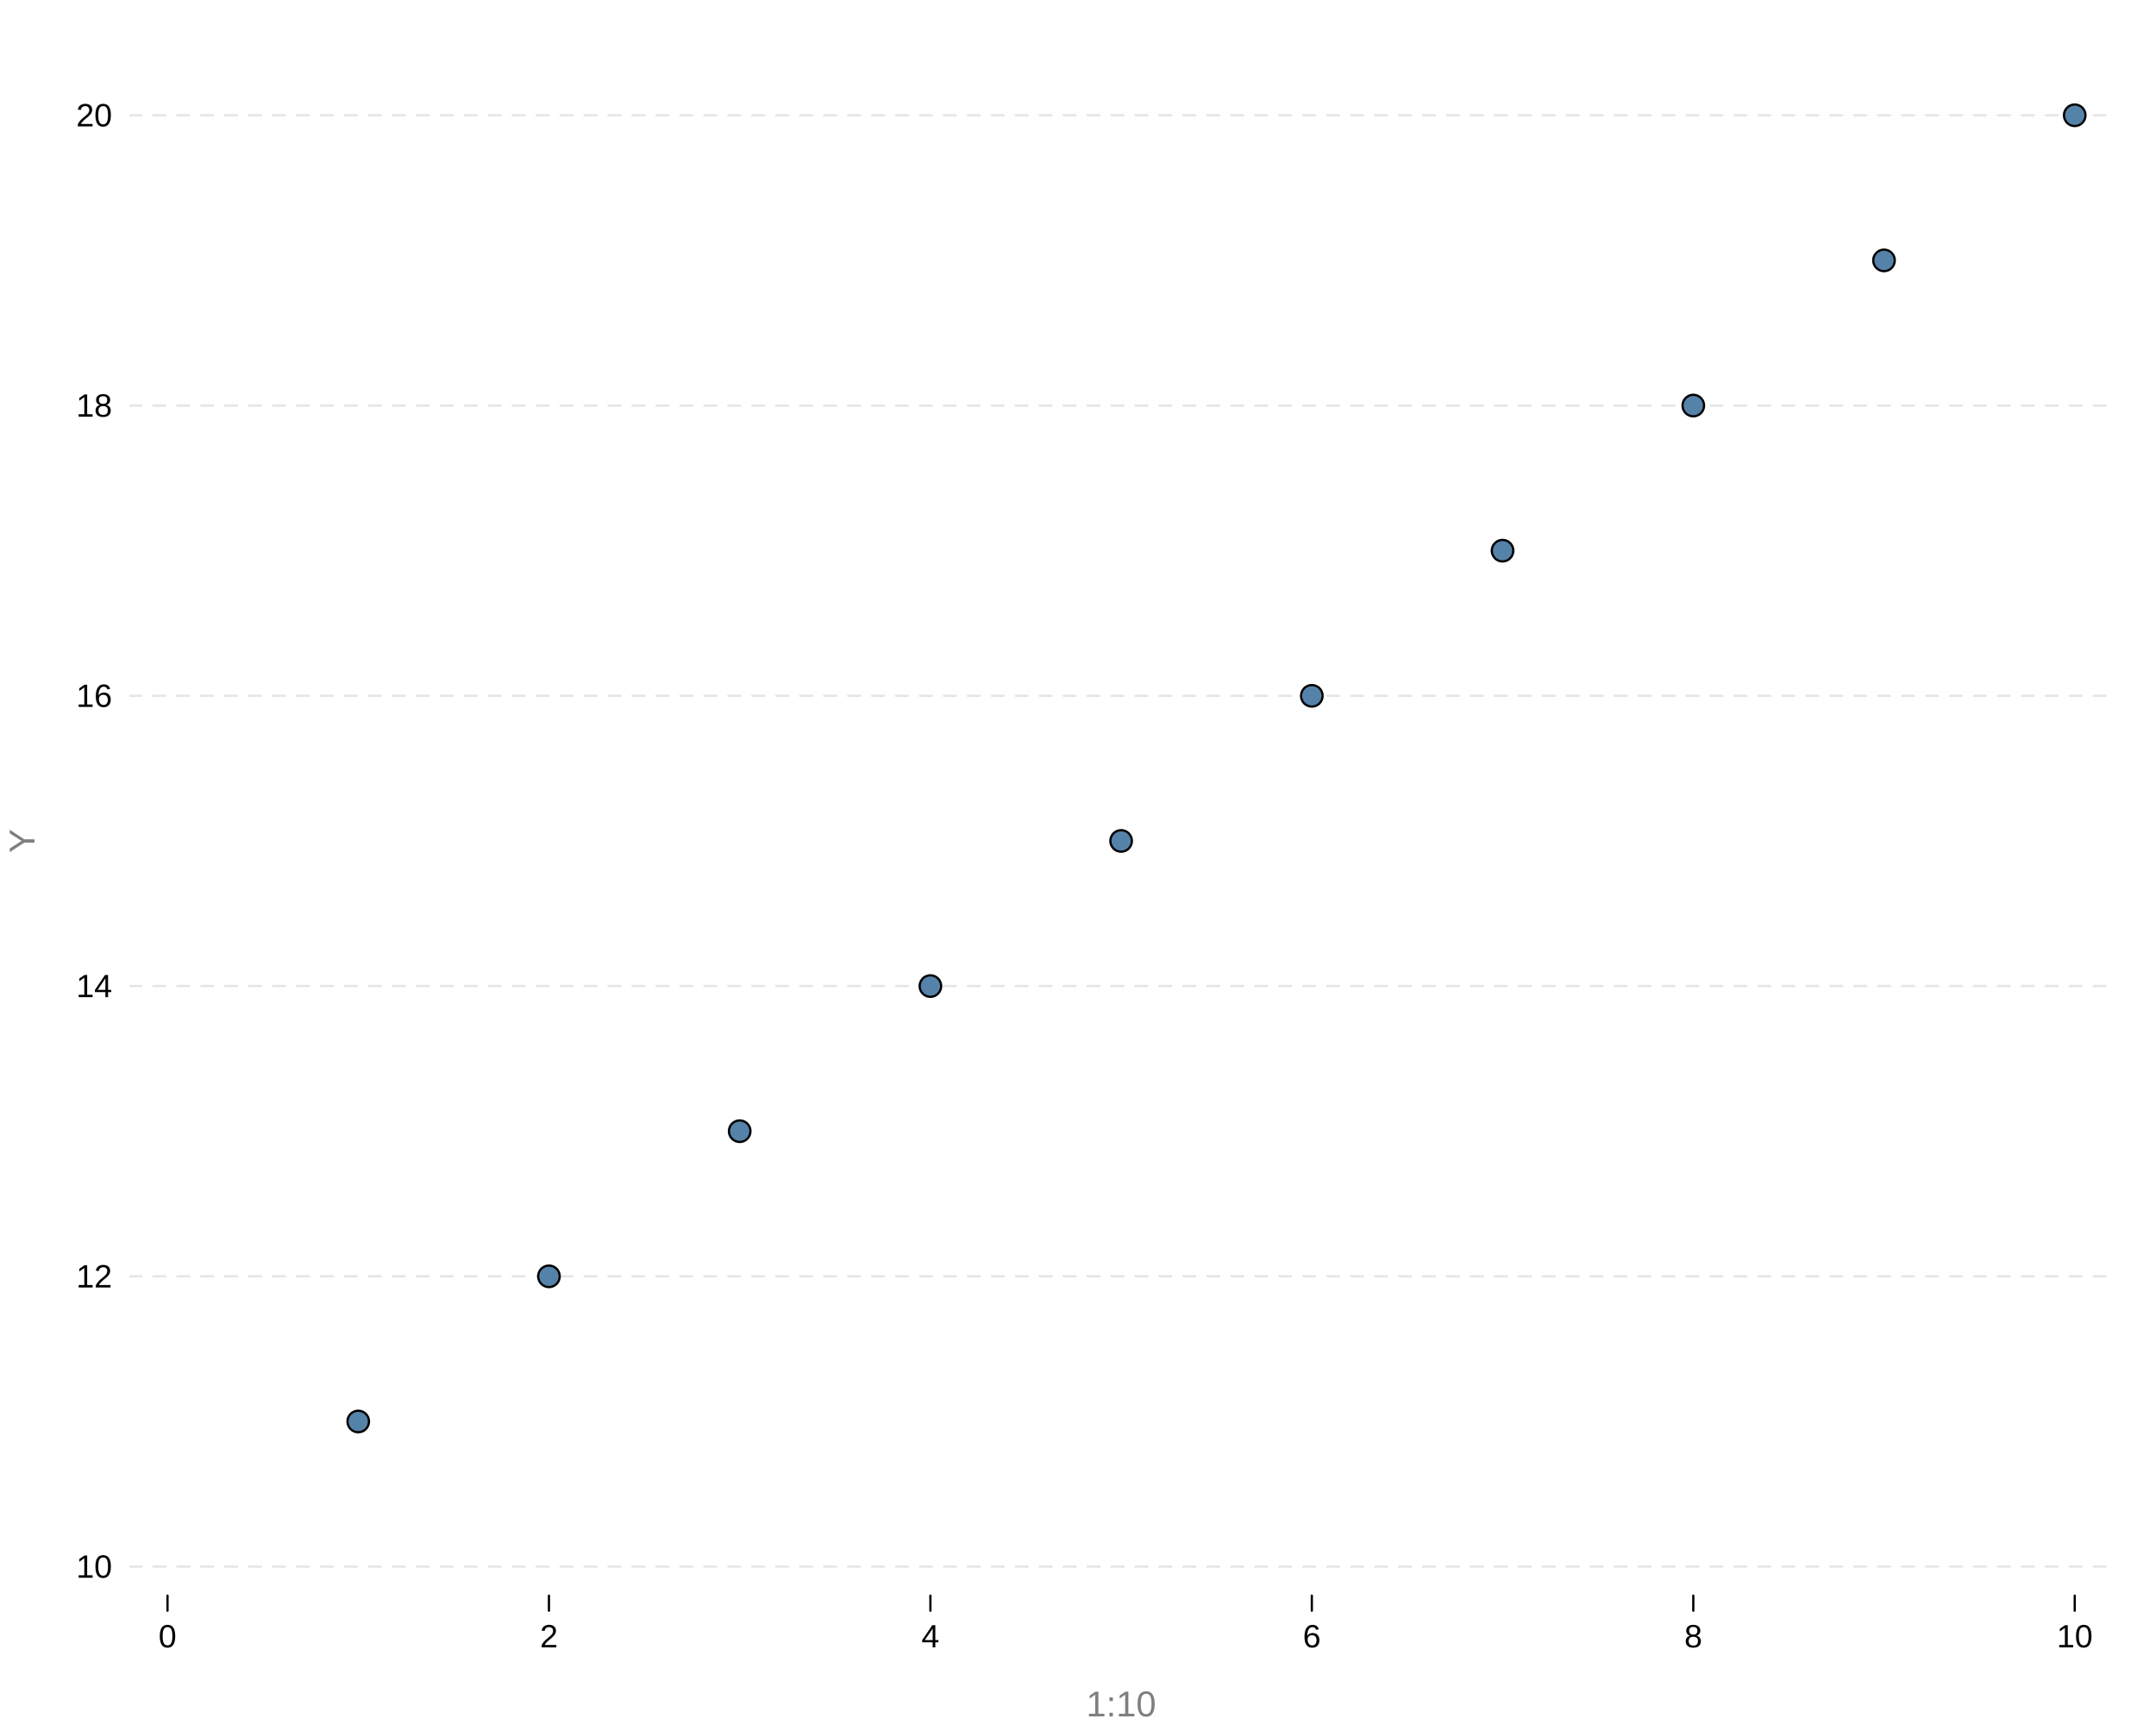
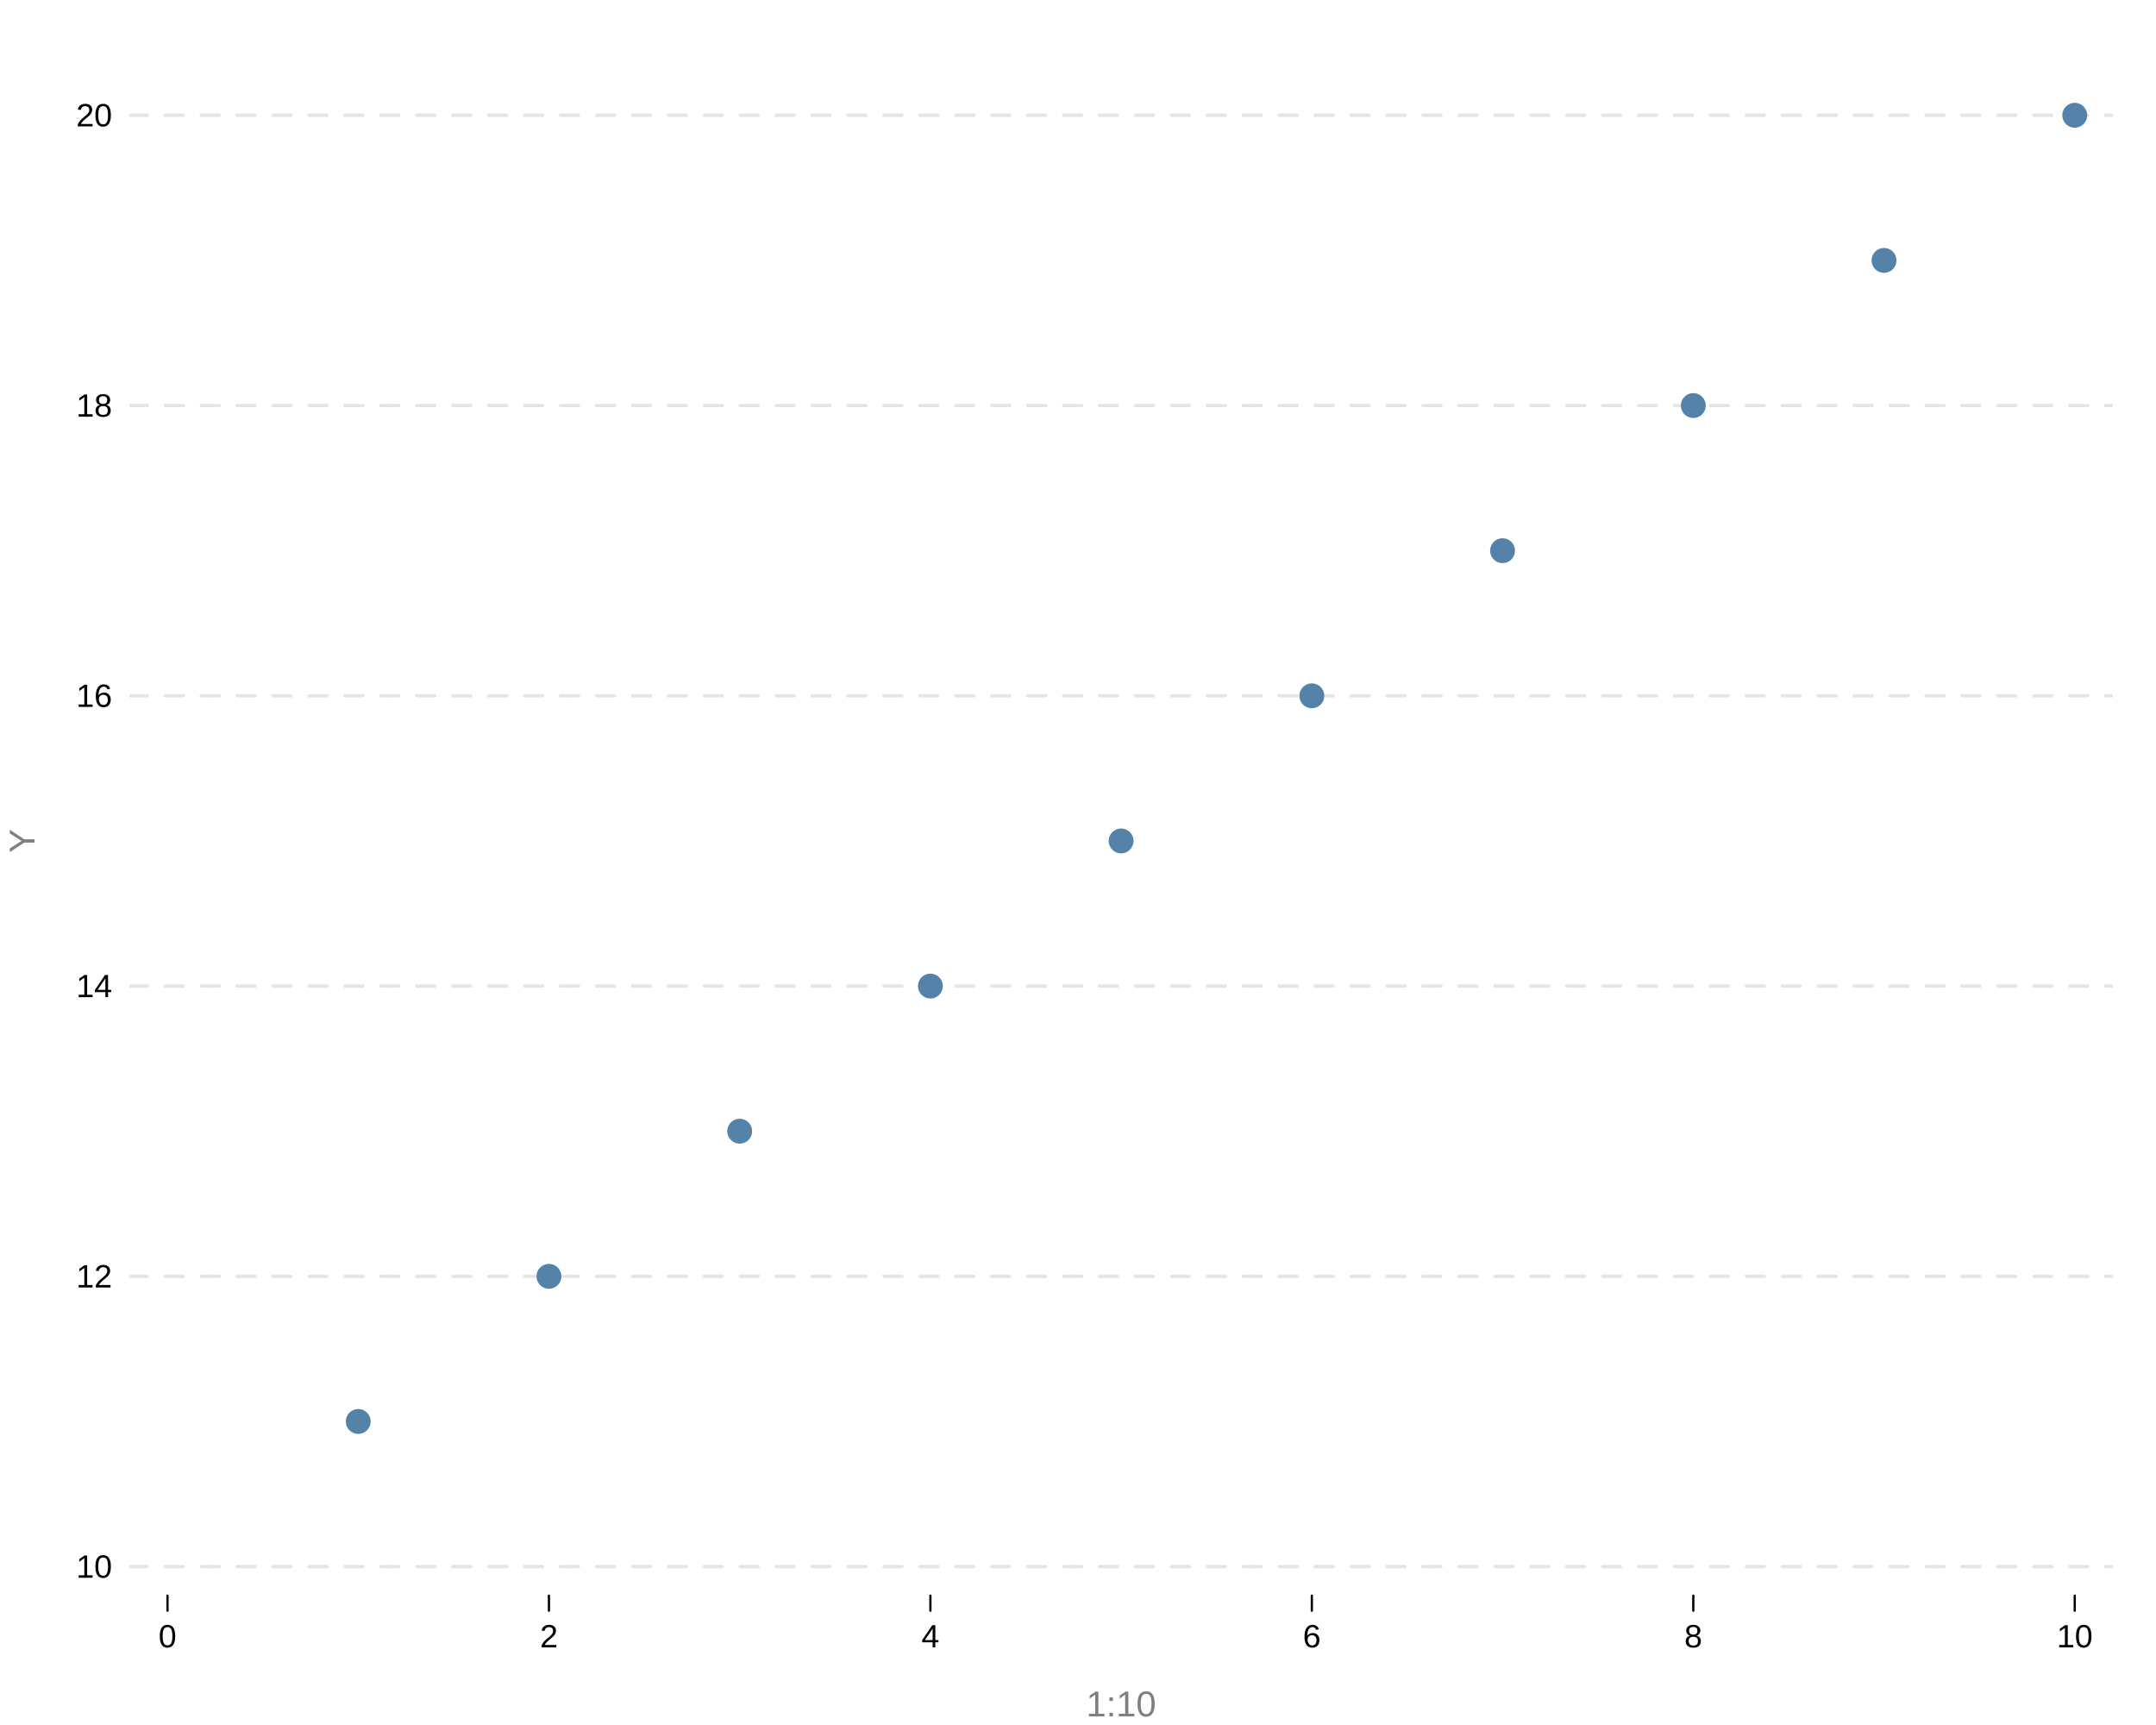
<svg xmlns="http://www.w3.org/2000/svg" viewBox="0 0 720.00 576.00">
  <defs>
    <style type="text/css">
    line, polyline, polygon, path, rect, circle {
      fill: none;
      stroke: #000000;
      stroke-linecap: round;
      stroke-linejoin: round;
      stroke-miterlimit: 10.00;
    }
  </style>
  </defs>
  <rect width="100%" height="100%" style="stroke: none; fill: #FFFFFF;" />
  <defs>
    <clipPath id="cpNDMuMjB8NzA1LjYwfDUzMi44MHwyOC44MA==">
      <rect x="43.20" y="28.80" width="662.40" height="504.00" />
    </clipPath>
  </defs>
-   <line x1="43.20" y1="523.11" x2="705.60" y2="523.11" style="stroke-width: 0.75; stroke: #E5E5E5; stroke-dasharray: 4.00,4.00;" clip-path="url(#cpNDMuMjB8NzA1LjYwfDUzMi44MHwyOC44MA==)" />
-   <line x1="43.20" y1="426.18" x2="705.60" y2="426.18" style="stroke-width: 0.75; stroke: #E5E5E5; stroke-dasharray: 4.00,4.00;" clip-path="url(#cpNDMuMjB8NzA1LjYwfDUzMi44MHwyOC44MA==)" />
-   <line x1="43.20" y1="329.26" x2="705.60" y2="329.26" style="stroke-width: 0.75; stroke: #E5E5E5; stroke-dasharray: 4.00,4.00;" clip-path="url(#cpNDMuMjB8NzA1LjYwfDUzMi44MHwyOC44MA==)" />
-   <line x1="43.20" y1="232.34" x2="705.60" y2="232.34" style="stroke-width: 0.75; stroke: #E5E5E5; stroke-dasharray: 4.00,4.00;" clip-path="url(#cpNDMuMjB8NzA1LjYwfDUzMi44MHwyOC44MA==)" />
-   <line x1="43.20" y1="135.42" x2="705.60" y2="135.42" style="stroke-width: 0.75; stroke: #E5E5E5; stroke-dasharray: 4.00,4.00;" clip-path="url(#cpNDMuMjB8NzA1LjYwfDUzMi44MHwyOC44MA==)" />
-   <line x1="43.20" y1="38.49" x2="705.60" y2="38.49" style="stroke-width: 0.75; stroke: #E5E5E5; stroke-dasharray: 4.00,4.00;" clip-path="url(#cpNDMuMjB8NzA1LjYwfDUzMi44MHwyOC44MA==)" />
-   <circle cx="119.63" cy="474.65" r="2.70pt" style="stroke-width: 0.75; fill: #5582A9;" clip-path="url(#cpNDMuMjB8NzA1LjYwfDUzMi44MHwyOC44MA==)" />
-   <circle cx="183.32" cy="426.18" r="2.70pt" style="stroke-width: 0.75; fill: #5582A9;" clip-path="url(#cpNDMuMjB8NzA1LjYwfDUzMi44MHwyOC44MA==)" />
-   <circle cx="247.02" cy="377.72" r="2.70pt" style="stroke-width: 0.75; fill: #5582A9;" clip-path="url(#cpNDMuMjB8NzA1LjYwfDUzMi44MHwyOC44MA==)" />
-   <circle cx="310.71" cy="329.26" r="2.70pt" style="stroke-width: 0.75; fill: #5582A9;" clip-path="url(#cpNDMuMjB8NzA1LjYwfDUzMi44MHwyOC44MA==)" />
-   <circle cx="374.40" cy="280.80" r="2.70pt" style="stroke-width: 0.75; fill: #5582A9;" clip-path="url(#cpNDMuMjB8NzA1LjYwfDUzMi44MHwyOC44MA==)" />
-   <circle cx="438.09" cy="232.34" r="2.70pt" style="stroke-width: 0.75; fill: #5582A9;" clip-path="url(#cpNDMuMjB8NzA1LjYwfDUzMi44MHwyOC44MA==)" />
-   <circle cx="501.78" cy="183.88" r="2.70pt" style="stroke-width: 0.75; fill: #5582A9;" clip-path="url(#cpNDMuMjB8NzA1LjYwfDUzMi44MHwyOC44MA==)" />
-   <circle cx="565.48" cy="135.42" r="2.70pt" style="stroke-width: 0.75; fill: #5582A9;" clip-path="url(#cpNDMuMjB8NzA1LjYwfDUzMi44MHwyOC44MA==)" />
-   <circle cx="629.17" cy="86.95" r="2.70pt" style="stroke-width: 0.75; fill: #5582A9;" clip-path="url(#cpNDMuMjB8NzA1LjYwfDUzMi44MHwyOC44MA==)" />
-   <circle cx="692.86" cy="38.49" r="2.70pt" style="stroke-width: 0.75; fill: #5582A9;" clip-path="url(#cpNDMuMjB8NzA1LjYwfDUzMi44MHwyOC44MA==)" />
+   <line x1="43.20" y1="523.11" x2="705.60" y2="523.11" style="stroke-width: 1.12; stroke: #E5E5E5; stroke-dasharray: 6.00,6.00;" clip-path="url(#cpNDMuMjB8NzA1LjYwfDUzMi44MHwyOC44MA==)" />
+   <line x1="43.20" y1="426.18" x2="705.60" y2="426.18" style="stroke-width: 1.12; stroke: #E5E5E5; stroke-dasharray: 6.00,6.00;" clip-path="url(#cpNDMuMjB8NzA1LjYwfDUzMi44MHwyOC44MA==)" />
+   <line x1="43.20" y1="329.26" x2="705.60" y2="329.26" style="stroke-width: 1.12; stroke: #E5E5E5; stroke-dasharray: 6.00,6.00;" clip-path="url(#cpNDMuMjB8NzA1LjYwfDUzMi44MHwyOC44MA==)" />
+   <line x1="43.20" y1="232.34" x2="705.60" y2="232.34" style="stroke-width: 1.12; stroke: #E5E5E5; stroke-dasharray: 6.00,6.00;" clip-path="url(#cpNDMuMjB8NzA1LjYwfDUzMi44MHwyOC44MA==)" />
+   <line x1="43.20" y1="135.42" x2="705.60" y2="135.42" style="stroke-width: 1.12; stroke: #E5E5E5; stroke-dasharray: 6.00,6.00;" clip-path="url(#cpNDMuMjB8NzA1LjYwfDUzMi44MHwyOC44MA==)" />
+   <line x1="43.20" y1="38.49" x2="705.60" y2="38.49" style="stroke-width: 1.12; stroke: #E5E5E5; stroke-dasharray: 6.00,6.00;" clip-path="url(#cpNDMuMjB8NzA1LjYwfDUzMi44MHwyOC44MA==)" />
+   <circle cx="119.63" cy="474.65" r="2.70pt" style="stroke-width: 1.12; stroke: #5582A9; fill: #5582A9;" clip-path="url(#cpNDMuMjB8NzA1LjYwfDUzMi44MHwyOC44MA==)" />
+   <circle cx="183.32" cy="426.18" r="2.70pt" style="stroke-width: 1.12; stroke: #5582A9; fill: #5582A9;" clip-path="url(#cpNDMuMjB8NzA1LjYwfDUzMi44MHwyOC44MA==)" />
+   <circle cx="247.02" cy="377.72" r="2.70pt" style="stroke-width: 1.12; stroke: #5582A9; fill: #5582A9;" clip-path="url(#cpNDMuMjB8NzA1LjYwfDUzMi44MHwyOC44MA==)" />
+   <circle cx="310.71" cy="329.26" r="2.70pt" style="stroke-width: 1.12; stroke: #5582A9; fill: #5582A9;" clip-path="url(#cpNDMuMjB8NzA1LjYwfDUzMi44MHwyOC44MA==)" />
+   <circle cx="374.40" cy="280.80" r="2.70pt" style="stroke-width: 1.12; stroke: #5582A9; fill: #5582A9;" clip-path="url(#cpNDMuMjB8NzA1LjYwfDUzMi44MHwyOC44MA==)" />
+   <circle cx="438.09" cy="232.34" r="2.70pt" style="stroke-width: 1.12; stroke: #5582A9; fill: #5582A9;" clip-path="url(#cpNDMuMjB8NzA1LjYwfDUzMi44MHwyOC44MA==)" />
+   <circle cx="501.78" cy="183.88" r="2.70pt" style="stroke-width: 1.12; stroke: #5582A9; fill: #5582A9;" clip-path="url(#cpNDMuMjB8NzA1LjYwfDUzMi44MHwyOC44MA==)" />
+   <circle cx="565.48" cy="135.42" r="2.70pt" style="stroke-width: 1.12; stroke: #5582A9; fill: #5582A9;" clip-path="url(#cpNDMuMjB8NzA1LjYwfDUzMi44MHwyOC44MA==)" />
+   <circle cx="629.17" cy="86.95" r="2.70pt" style="stroke-width: 1.12; stroke: #5582A9; fill: #5582A9;" clip-path="url(#cpNDMuMjB8NzA1LjYwfDUzMi44MHwyOC44MA==)" />
+   <circle cx="692.86" cy="38.49" r="2.70pt" style="stroke-width: 1.12; stroke: #5582A9; fill: #5582A9;" clip-path="url(#cpNDMuMjB8NzA1LjYwfDUzMi44MHwyOC44MA==)" />
  <defs>
    <clipPath id="cpMC4wMHw3MjAuMDB8NTc2LjAwfDAuMDA=">
      <rect x="0.00" y="0.00" width="720.00" height="576.00" />
    </clipPath>
  </defs>
  <g clip-path="url(#cpMC4wMHw3MjAuMDB8NTc2LjAwfDAuMDA=)">
    <text x="362.73" y="573.12" style="font-size: 12.00px; fill: #7F7F7F; font-family: Liberation Sans;" textLength="23.34px" lengthAdjust="spacingAndGlyphs">1:10</text>
  </g>
  <g clip-path="url(#cpMC4wMHw3MjAuMDB8NTc2LjAwfDAuMDA=)">
    <text transform="translate(11.52,284.80) rotate(-90)" style="font-size: 12.00px; fill: #7F7F7F; font-family: Liberation Sans;" textLength="8.00px" lengthAdjust="spacingAndGlyphs">Y</text>
  </g>
  <g clip-path="url(#cpMC4wMHw3MjAuMDB8NTc2LjAwfDAuMDA=)">
    <text x="25.44" y="526.82" style="font-size: 10.80px; font-family: Liberation Sans;" textLength="12.00px" lengthAdjust="spacingAndGlyphs">10</text>
  </g>
  <g clip-path="url(#cpMC4wMHw3MjAuMDB8NTc2LjAwfDAuMDA=)">
    <text x="25.44" y="429.90" style="font-size: 10.80px; font-family: Liberation Sans;" textLength="12.00px" lengthAdjust="spacingAndGlyphs">12</text>
  </g>
  <g clip-path="url(#cpMC4wMHw3MjAuMDB8NTc2LjAwfDAuMDA=)">
    <text x="25.44" y="332.97" style="font-size: 10.80px; font-family: Liberation Sans;" textLength="12.00px" lengthAdjust="spacingAndGlyphs">14</text>
  </g>
  <g clip-path="url(#cpMC4wMHw3MjAuMDB8NTc2LjAwfDAuMDA=)">
    <text x="25.44" y="236.05" style="font-size: 10.80px; font-family: Liberation Sans;" textLength="12.00px" lengthAdjust="spacingAndGlyphs">16</text>
  </g>
  <g clip-path="url(#cpMC4wMHw3MjAuMDB8NTc2LjAwfDAuMDA=)">
    <text x="25.44" y="139.13" style="font-size: 10.80px; font-family: Liberation Sans;" textLength="12.00px" lengthAdjust="spacingAndGlyphs">18</text>
  </g>
  <g clip-path="url(#cpMC4wMHw3MjAuMDB8NTc2LjAwfDAuMDA=)">
    <text x="25.44" y="42.20" style="font-size: 10.80px; font-family: Liberation Sans;" textLength="12.00px" lengthAdjust="spacingAndGlyphs">20</text>
  </g>
  <line x1="55.94" y1="532.80" x2="55.94" y2="537.84" style="stroke-width: 0.75;" clip-path="url(#cpMC4wMHw3MjAuMDB8NTc2LjAwfDAuMDA=)" />
  <line x1="183.32" y1="532.80" x2="183.32" y2="537.84" style="stroke-width: 0.75;" clip-path="url(#cpMC4wMHw3MjAuMDB8NTc2LjAwfDAuMDA=)" />
  <line x1="310.71" y1="532.80" x2="310.71" y2="537.84" style="stroke-width: 0.75;" clip-path="url(#cpMC4wMHw3MjAuMDB8NTc2LjAwfDAuMDA=)" />
  <line x1="438.09" y1="532.80" x2="438.09" y2="537.84" style="stroke-width: 0.75;" clip-path="url(#cpMC4wMHw3MjAuMDB8NTc2LjAwfDAuMDA=)" />
  <line x1="565.48" y1="532.80" x2="565.48" y2="537.84" style="stroke-width: 0.75;" clip-path="url(#cpMC4wMHw3MjAuMDB8NTc2LjAwfDAuMDA=)" />
  <line x1="692.86" y1="532.80" x2="692.86" y2="537.84" style="stroke-width: 0.75;" clip-path="url(#cpMC4wMHw3MjAuMDB8NTc2LjAwfDAuMDA=)" />
  <g clip-path="url(#cpMC4wMHw3MjAuMDB8NTc2LjAwfDAuMDA=)">
    <text x="52.94" y="550.08" style="font-size: 10.80px; font-family: Liberation Sans;" textLength="6.00px" lengthAdjust="spacingAndGlyphs">0</text>
  </g>
  <g clip-path="url(#cpMC4wMHw3MjAuMDB8NTc2LjAwfDAuMDA=)">
    <text x="180.32" y="550.08" style="font-size: 10.80px; font-family: Liberation Sans;" textLength="6.00px" lengthAdjust="spacingAndGlyphs">2</text>
  </g>
  <g clip-path="url(#cpMC4wMHw3MjAuMDB8NTc2LjAwfDAuMDA=)">
    <text x="307.71" y="550.08" style="font-size: 10.80px; font-family: Liberation Sans;" textLength="6.00px" lengthAdjust="spacingAndGlyphs">4</text>
  </g>
  <g clip-path="url(#cpMC4wMHw3MjAuMDB8NTc2LjAwfDAuMDA=)">
    <text x="435.09" y="550.08" style="font-size: 10.80px; font-family: Liberation Sans;" textLength="6.00px" lengthAdjust="spacingAndGlyphs">6</text>
  </g>
  <g clip-path="url(#cpMC4wMHw3MjAuMDB8NTc2LjAwfDAuMDA=)">
    <text x="562.48" y="550.08" style="font-size: 10.80px; font-family: Liberation Sans;" textLength="6.00px" lengthAdjust="spacingAndGlyphs">8</text>
  </g>
  <g clip-path="url(#cpMC4wMHw3MjAuMDB8NTc2LjAwfDAuMDA=)">
    <text x="686.86" y="550.08" style="font-size: 10.80px; font-family: Liberation Sans;" textLength="12.00px" lengthAdjust="spacingAndGlyphs">10</text>
  </g>
</svg>
